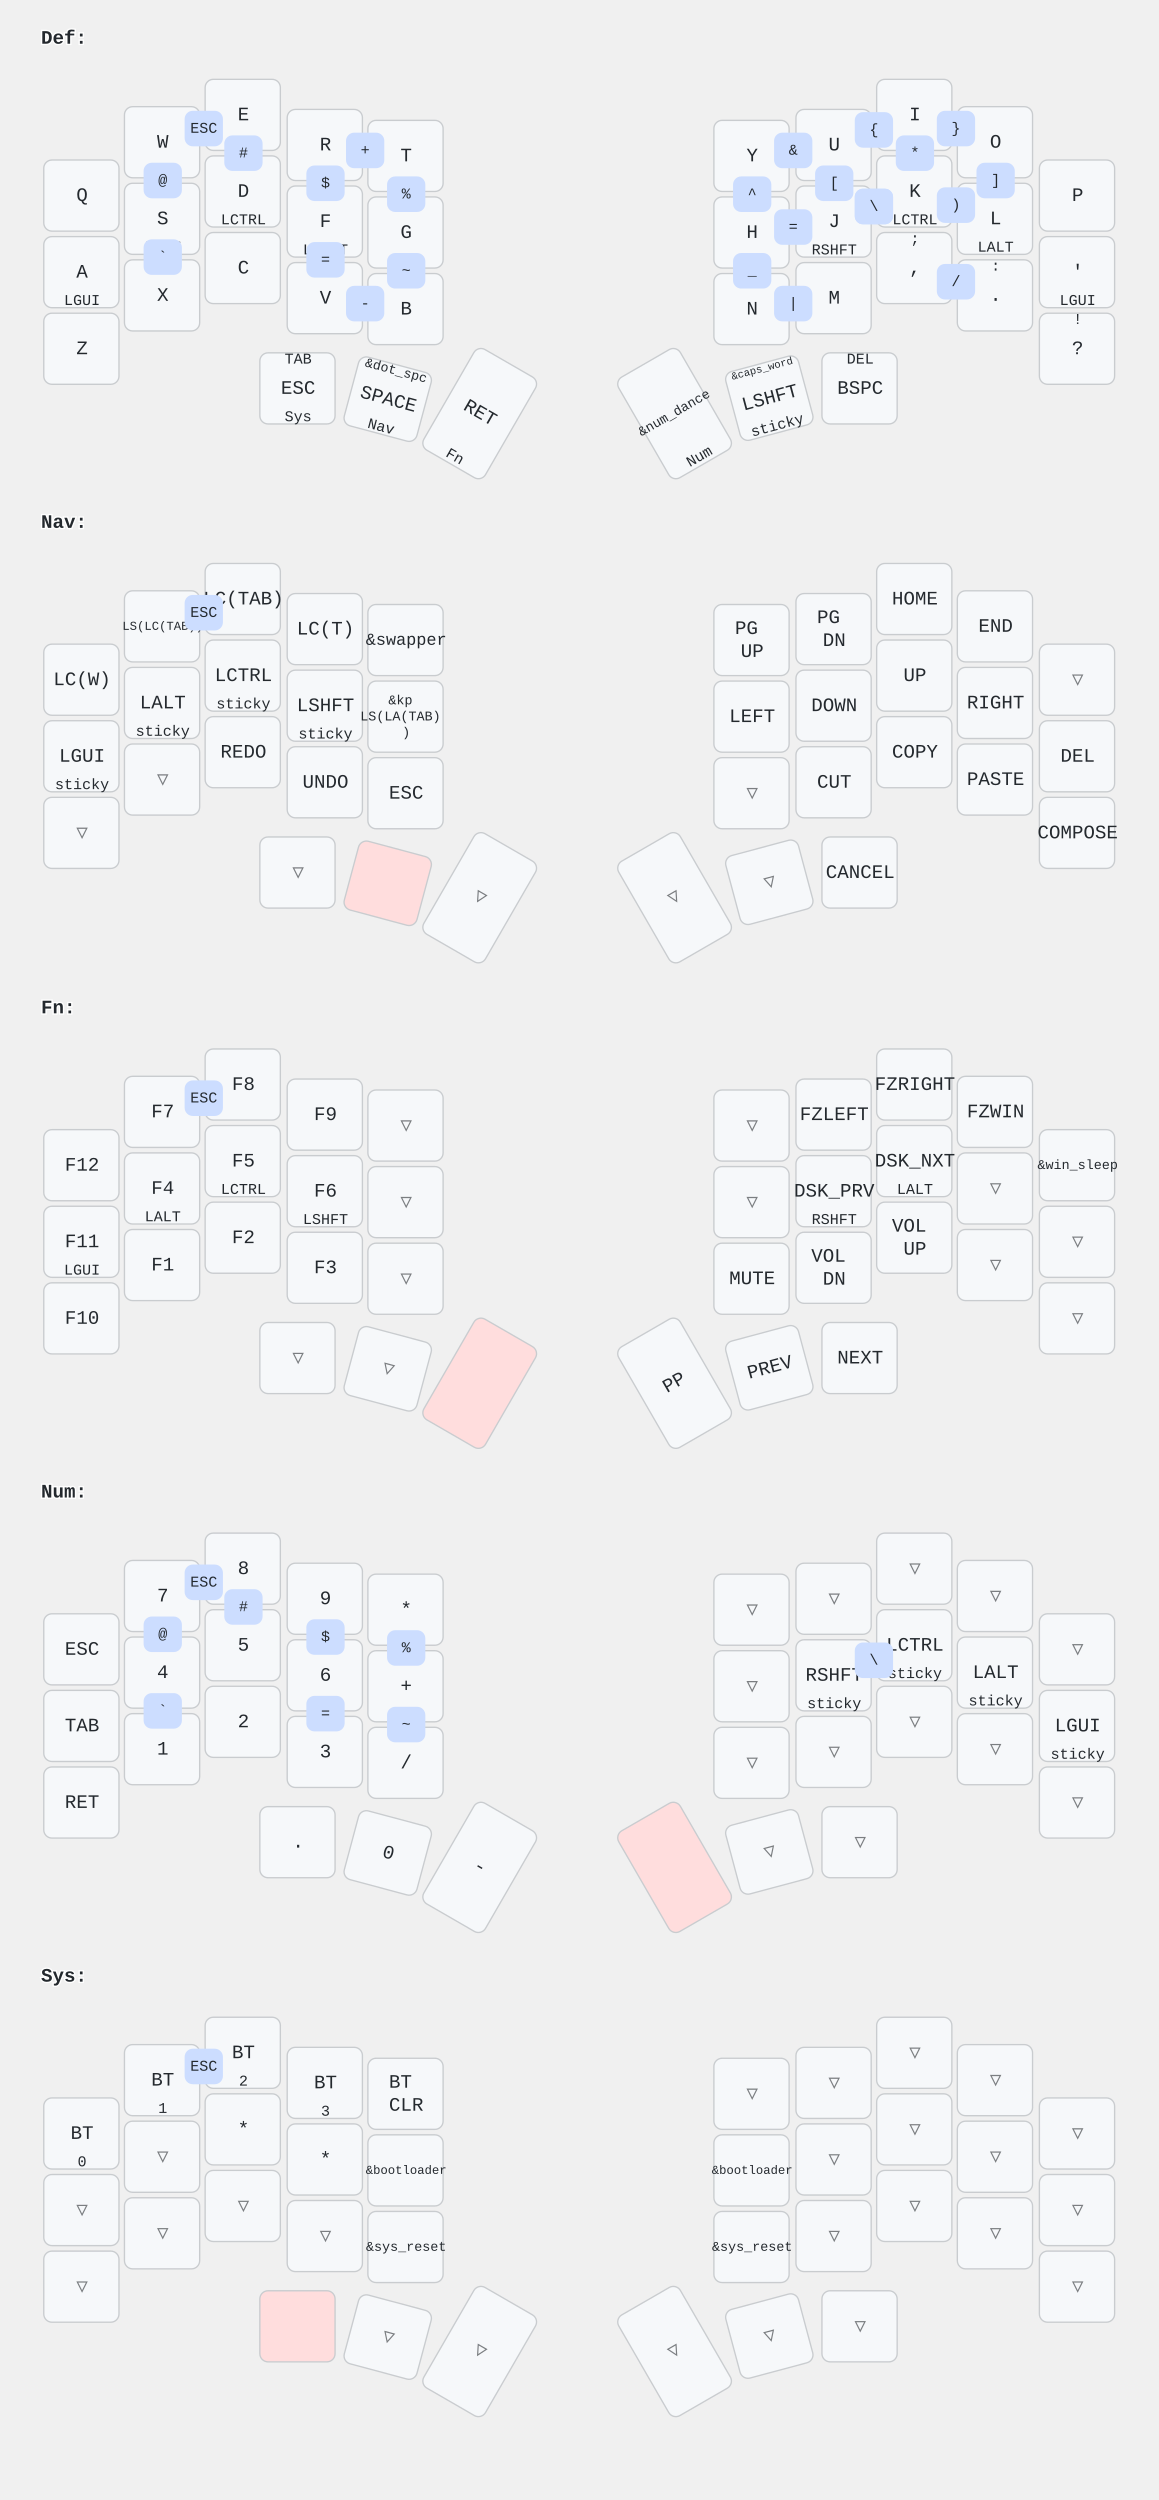
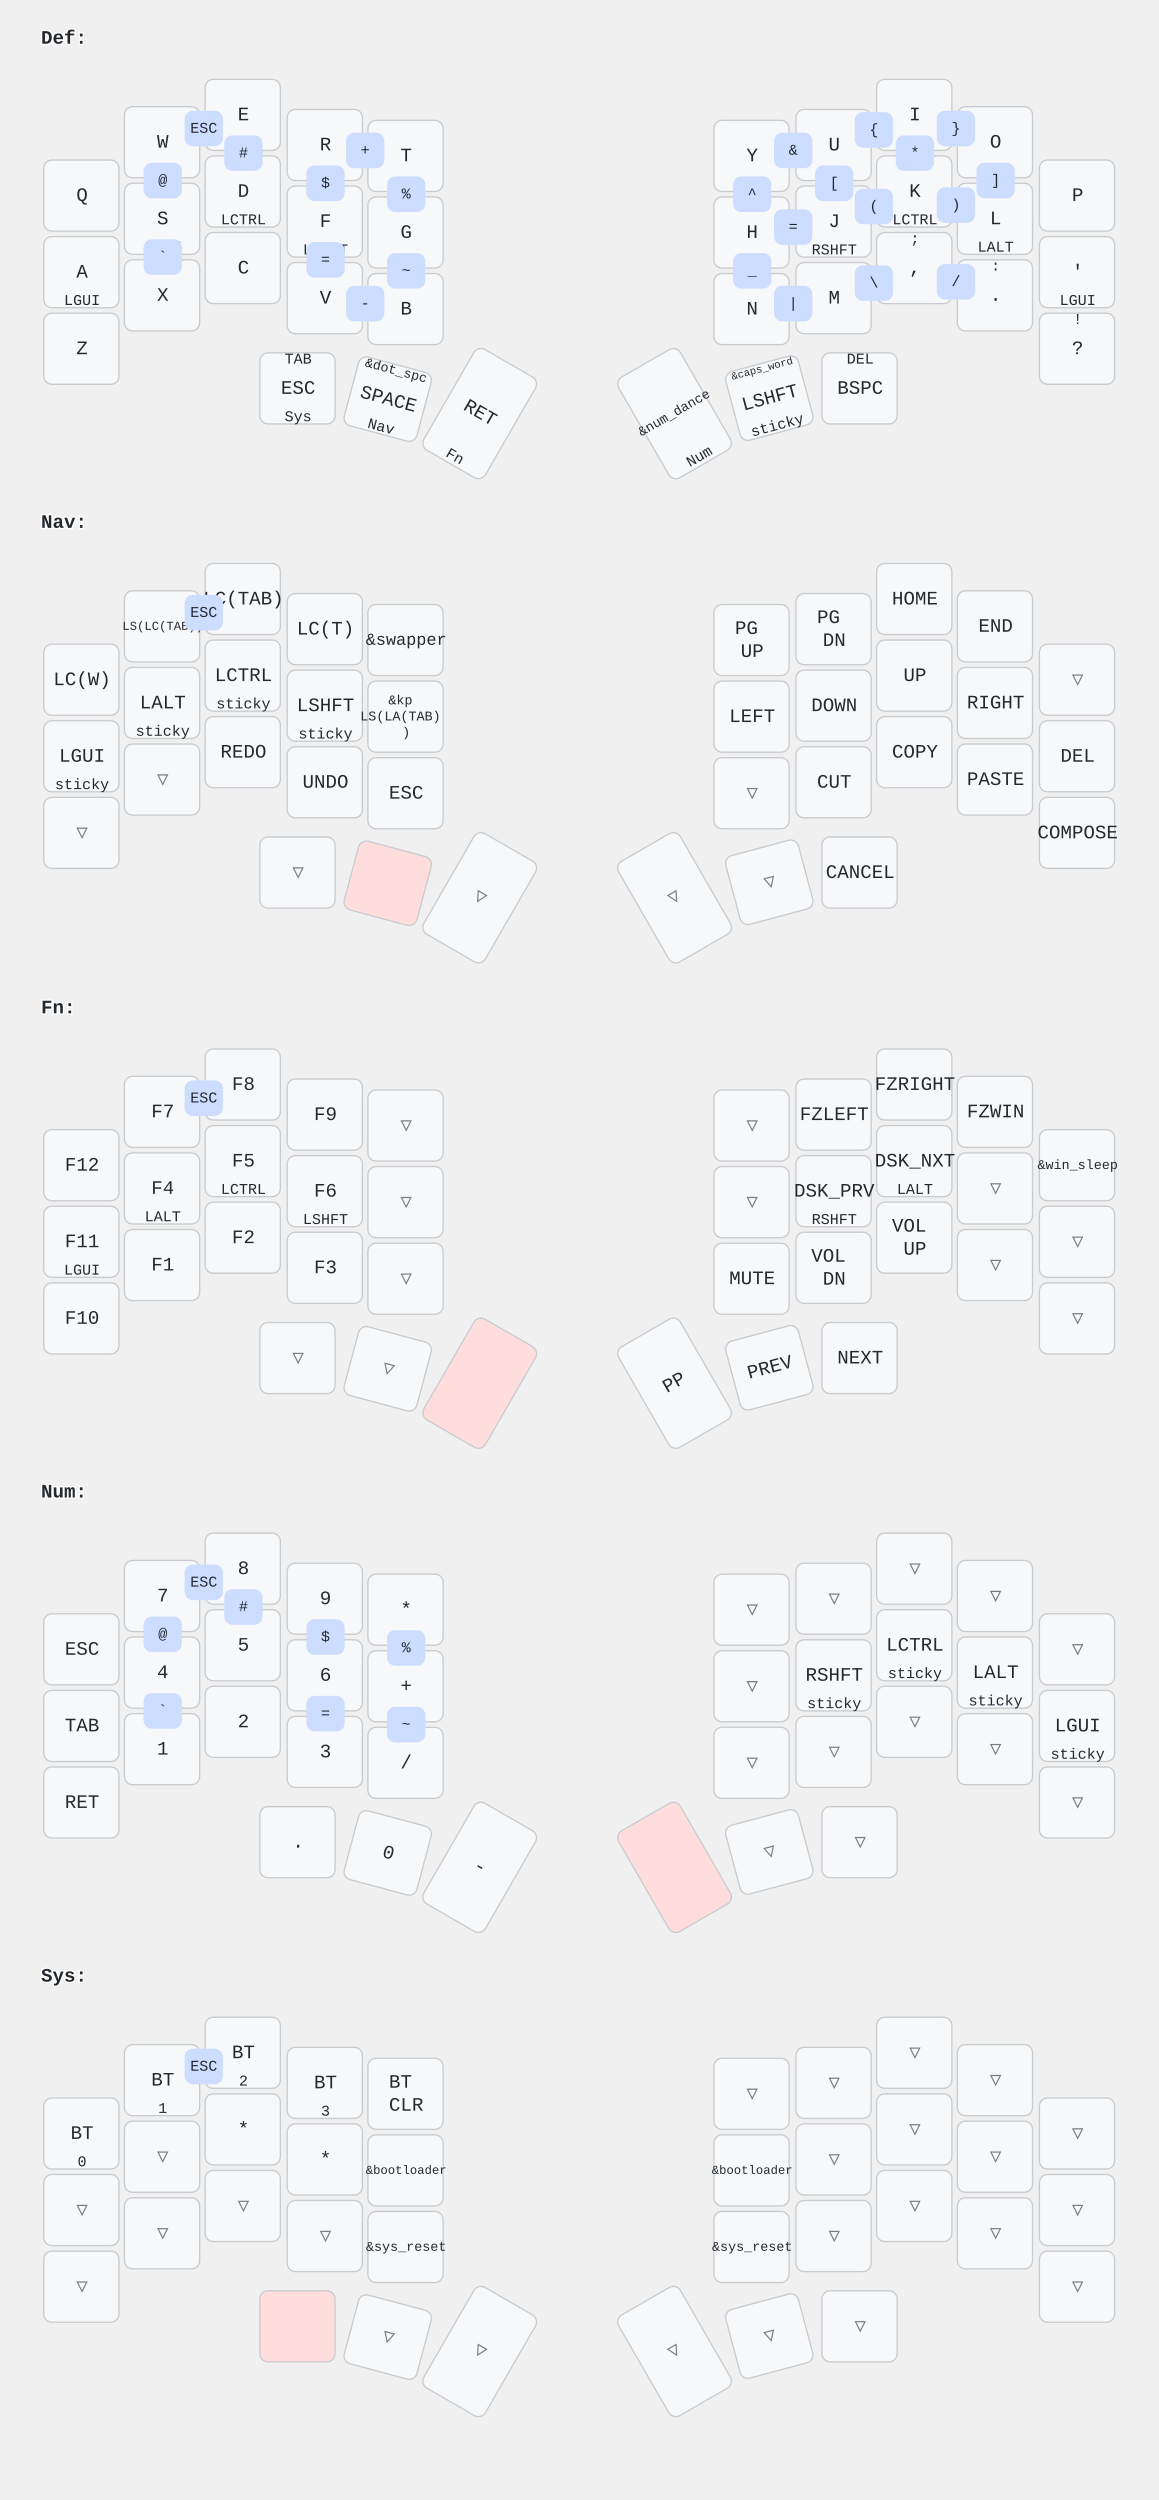
<svg xmlns="http://www.w3.org/2000/svg" width="847" height="1828" viewBox="0 0 847 1828" class="keymap">
  <style>/* inherit to force styles through use tags */
svg path {
    fill: inherit;
}

/* font and background color specifications */
svg.keymap {
    font-family: SFMono-Regular,Consolas,Liberation Mono,Menlo,monospace;
    font-size: 14px;
    font-kerning: normal;
    text-rendering: optimizeLegibility;
    fill: #24292e;
}

/* default key styling */
rect.key {
    fill: #f6f8fa;
    stroke: #c9cccf;
    stroke-width: 1;
}

/* default key side styling, only used is draw_key_sides is set */
rect.side {
    filter: brightness(90%);
}

/* color accent for combo boxes */
rect.combo, rect.combo-separate {
    fill: #cdf;
}

/* color accent for held keys */
rect.held, rect.combo.held {
    fill: #fdd;
}

/* color accent for ghost (optional) keys */
rect.ghost, rect.combo.ghost {
    stroke-dasharray: 4, 4;
    stroke-width: 2;
}

text {
    text-anchor: middle;
    dominant-baseline: middle;
}

/* styling for layer labels */
text.label {
    font-weight: bold;
    text-anchor: start;
    stroke: white;
    stroke-width: 2;
    paint-order: stroke;
}

/* styling for combo tap, and key hold/shifted label text */
text.combo, text.hold, text.shifted {
    font-size: 11px;
}

text.hold {
    text-anchor: middle;
    dominant-baseline: auto;
}

text.shifted {
    text-anchor: middle;
    dominant-baseline: hanging;
}

/* styling for hold/shifted label text in combo box */
text.combo.hold, text.combo.shifted {
    font-size: 8px;
}

/* lighter symbol for transparent keys */
text.trans {
    fill: #7b7e81;
}

/* styling for combo dendrons */
path.combo {
    stroke-width: 1;
    stroke: gray;
    fill: none;
}

/* Start Tabler Icons Cleanup */
/* cannot use height/width with glyphs */
.icon-tabler &gt; path {
    fill: inherit;
    stroke: inherit;
    stroke-width: 2;
}
/* hide tabler's default box */
.icon-tabler &gt; path[stroke="none"][fill="none"] {
    visibility: hidden;
}
/* End Tabler Icons Cleanup */
</style>
  <g transform="translate(30, 0)" class="layer-Def">
    <text x="0" y="28" class="label">Def:</text>
    <g transform="translate(0, 56)">
      <g transform="translate(30, 87)" class="key keypos-0">
        <rect rx="6" ry="6" x="-28" y="-26" width="55" height="52" class="key" />
        <text x="0" y="0" class="key tap">Q</text>
      </g>
      <g transform="translate(89, 48)" class="key keypos-1">
        <rect rx="6" ry="6" x="-28" y="-26" width="55" height="52" class="key" />
        <text x="0" y="0" class="key tap">W</text>
      </g>
      <g transform="translate(148, 28)" class="key keypos-2">
        <rect rx="6" ry="6" x="-28" y="-26" width="55" height="52" class="key" />
        <text x="0" y="0" class="key tap">E</text>
      </g>
      <g transform="translate(208, 50)" class="key keypos-3">
        <rect rx="6" ry="6" x="-28" y="-26" width="55" height="52" class="key" />
        <text x="0" y="0" class="key tap">R</text>
      </g>
      <g transform="translate(267, 58)" class="key keypos-4">
        <rect rx="6" ry="6" x="-28" y="-26" width="55" height="52" class="key" />
        <text x="0" y="0" class="key tap">T</text>
      </g>
      <g transform="translate(520, 58)" class="key keypos-5">
        <rect rx="6" ry="6" x="-28" y="-26" width="55" height="52" class="key" />
        <text x="0" y="0" class="key tap">Y</text>
      </g>
      <g transform="translate(580, 50)" class="key keypos-6">
        <rect rx="6" ry="6" x="-28" y="-26" width="55" height="52" class="key" />
        <text x="0" y="0" class="key tap">U</text>
      </g>
      <g transform="translate(639, 28)" class="key keypos-7">
        <rect rx="6" ry="6" x="-28" y="-26" width="55" height="52" class="key" />
        <text x="0" y="0" class="key tap">I</text>
      </g>
      <g transform="translate(698, 48)" class="key keypos-8">
        <rect rx="6" ry="6" x="-28" y="-26" width="55" height="52" class="key" />
        <text x="0" y="0" class="key tap">O</text>
      </g>
      <g transform="translate(758, 87)" class="key keypos-9">
        <rect rx="6" ry="6" x="-28" y="-26" width="55" height="52" class="key" />
        <text x="0" y="0" class="key tap">P</text>
      </g>
      <g transform="translate(30, 143)" class="key keypos-10">
        <rect rx="6" ry="6" x="-28" y="-26" width="55" height="52" class="key" />
        <text x="0" y="0" class="key tap">A</text>
        <text x="0" y="24" class="key hold">LGUI</text>
      </g>
      <g transform="translate(89, 104)" class="key keypos-11">
        <rect rx="6" ry="6" x="-28" y="-26" width="55" height="52" class="key" />
        <text x="0" y="0" class="key tap">S</text>
        <text x="0" y="24" class="key hold">LALT</text>
      </g>
      <g transform="translate(148, 84)" class="key keypos-12">
        <rect rx="6" ry="6" x="-28" y="-26" width="55" height="52" class="key" />
        <text x="0" y="0" class="key tap">D</text>
        <text x="0" y="24" class="key hold">LCTRL</text>
      </g>
      <g transform="translate(208, 106)" class="key keypos-13">
        <rect rx="6" ry="6" x="-28" y="-26" width="55" height="52" class="key" />
        <text x="0" y="0" class="key tap">F</text>
        <text x="0" y="24" class="key hold">LSHFT</text>
      </g>
      <g transform="translate(267, 114)" class="key keypos-14">
        <rect rx="6" ry="6" x="-28" y="-26" width="55" height="52" class="key" />
        <text x="0" y="0" class="key tap">G</text>
      </g>
      <g transform="translate(520, 114)" class="key keypos-15">
        <rect rx="6" ry="6" x="-28" y="-26" width="55" height="52" class="key" />
        <text x="0" y="0" class="key tap">H</text>
      </g>
      <g transform="translate(580, 106)" class="key keypos-16">
        <rect rx="6" ry="6" x="-28" y="-26" width="55" height="52" class="key" />
        <text x="0" y="0" class="key tap">J</text>
        <text x="0" y="24" class="key hold">RSHFT</text>
      </g>
      <g transform="translate(639, 84)" class="key keypos-17">
        <rect rx="6" ry="6" x="-28" y="-26" width="55" height="52" class="key" />
        <text x="0" y="0" class="key tap">K</text>
        <text x="0" y="24" class="key hold">LCTRL</text>
      </g>
      <g transform="translate(698, 104)" class="key keypos-18">
        <rect rx="6" ry="6" x="-28" y="-26" width="55" height="52" class="key" />
        <text x="0" y="0" class="key tap">L</text>
        <text x="0" y="24" class="key hold">LALT</text>
      </g>
      <g transform="translate(758, 143)" class="key keypos-19">
        <rect rx="6" ry="6" x="-28" y="-26" width="55" height="52" class="key" />
        <text x="0" y="0" class="key tap">'</text>
        <text x="0" y="24" class="key hold">LGUI</text>
      </g>
      <g transform="translate(30, 199)" class="key keypos-20">
        <rect rx="6" ry="6" x="-28" y="-26" width="55" height="52" class="key" />
        <text x="0" y="0" class="key tap">Z</text>
      </g>
      <g transform="translate(89, 160)" class="key keypos-21">
        <rect rx="6" ry="6" x="-28" y="-26" width="55" height="52" class="key" />
        <text x="0" y="0" class="key tap">X</text>
      </g>
      <g transform="translate(148, 140)" class="key keypos-22">
        <rect rx="6" ry="6" x="-28" y="-26" width="55" height="52" class="key" />
        <text x="0" y="0" class="key tap">C</text>
      </g>
      <g transform="translate(208, 162)" class="key keypos-23">
        <rect rx="6" ry="6" x="-28" y="-26" width="55" height="52" class="key" />
        <text x="0" y="0" class="key tap">V</text>
      </g>
      <g transform="translate(267, 170)" class="key keypos-24">
        <rect rx="6" ry="6" x="-28" y="-26" width="55" height="52" class="key" />
        <text x="0" y="0" class="key tap">B</text>
      </g>
      <g transform="translate(520, 170)" class="key keypos-25">
        <rect rx="6" ry="6" x="-28" y="-26" width="55" height="52" class="key" />
        <text x="0" y="0" class="key tap">N</text>
      </g>
      <g transform="translate(580, 162)" class="key keypos-26">
        <rect rx="6" ry="6" x="-28" y="-26" width="55" height="52" class="key" />
        <text x="0" y="0" class="key tap">M</text>
      </g>
      <g transform="translate(639, 140)" class="key keypos-27">
        <rect rx="6" ry="6" x="-28" y="-26" width="55" height="52" class="key" />
        <text x="0" y="0" class="key tap">,</text>
        <text x="0" y="-24" class="key shifted">;</text>
      </g>
      <g transform="translate(698, 160)" class="key keypos-28">
        <rect rx="6" ry="6" x="-28" y="-26" width="55" height="52" class="key" />
        <text x="0" y="0" class="key tap">.</text>
        <text x="0" y="-24" class="key shifted">:</text>
      </g>
      <g transform="translate(758, 199)" class="key keypos-29">
        <rect rx="6" ry="6" x="-28" y="-26" width="55" height="52" class="key" />
        <text x="0" y="0" class="key tap">?</text>
        <text x="0" y="-24" class="key shifted">!</text>
      </g>
      <g transform="translate(188, 228)" class="key keypos-30">
        <rect rx="6" ry="6" x="-28" y="-26" width="55" height="52" class="key" />
        <text x="0" y="0" class="key tap">ESC</text>
        <text x="0" y="24" class="key hold">Sys</text>
        <text x="0" y="-24" class="key shifted">TAB</text>
      </g>
      <g transform="translate(254, 236) rotate(15.0)" class="key keypos-31">
        <rect rx="6" ry="6" x="-28" y="-26" width="55" height="52" class="key" />
        <text x="0" y="0" class="key tap">SPACE</text>
        <text x="0" y="24" class="key hold">Nav</text>
        <text x="0" y="-24" class="key shifted">
          <tspan style="font-size: 88%">&amp;dot_spc</tspan>
        </text>
      </g>
      <g transform="translate(321, 246) rotate(30.0)" class="key keypos-32">
        <rect rx="6" ry="6" x="-26" y="-42" width="52" height="85" class="key" />
        <text x="0" y="0" class="key tap">RET</text>
        <text x="0" y="40" class="key hold">Fn</text>
      </g>
      <g transform="translate(463, 246) rotate(-30.0)" class="key keypos-33">
        <rect rx="6" ry="6" x="-26" y="-42" width="52" height="85" class="key" />
        <text x="0" y="0" class="key tap">
          <tspan style="font-size: 70%">&amp;num_dance</tspan>
        </text>
        <text x="0" y="40" class="key hold">Num</text>
      </g>
      <g transform="translate(533, 235) rotate(-15.0)" class="key keypos-34">
        <rect rx="6" ry="6" x="-28" y="-26" width="55" height="52" class="key" />
        <text x="0" y="0" class="key tap">LSHFT</text>
        <text x="0" y="24" class="key hold">sticky</text>
        <text x="0" y="-24" class="key shifted">
          <tspan style="font-size: 70%">&amp;caps_word</tspan>
        </text>
      </g>
      <g transform="translate(599, 228)" class="key keypos-35">
        <rect rx="6" ry="6" x="-28" y="-26" width="55" height="52" class="key" />
        <text x="0" y="0" class="key tap">BSPC</text>
        <text x="0" y="-24" class="key shifted">DEL</text>
      </g>
      <g class="combo combopos-0">
        <rect rx="6" ry="6" x="105" y="25" width="28" height="26" class="combo" />
        <text x="119" y="38" class="combo tap">ESC</text>
      </g>
      <g class="combo combopos-1">
        <rect rx="6" ry="6" x="536" y="97" width="28" height="26" class="combo" />
        <text x="550" y="110" class="combo tap">=</text>
      </g>
      <g class="combo combopos-2">
        <rect rx="6" ry="6" x="566" y="65" width="28" height="26" class="combo" />
        <text x="580" y="78" class="combo tap">[</text>
      </g>
      <g class="combo combopos-3">
        <rect rx="6" ry="6" x="684" y="63" width="28" height="26" class="combo" />
        <text x="698" y="76" class="combo tap">]</text>
      </g>
      <g class="combo combopos-4">
        <rect rx="6" ry="6" x="595" y="26" width="28" height="26" class="combo" />
        <text x="609" y="39" class="combo tap">{</text>
      </g>
      <g class="combo combopos-5">
        <rect rx="6" ry="6" x="655" y="25" width="28" height="26" class="combo" />
        <text x="669" y="38" class="combo tap">}</text>
      </g>
      <g class="combo combopos-6">
        <rect rx="6" ry="6" x="595" y="82" width="28" height="26" class="combo" />
        <text x="609" y="95" class="combo tap">(</text>
      </g>
      <g class="combo combopos-7">
        <rect rx="6" ry="6" x="655" y="81" width="28" height="26" class="combo" />
        <text x="669" y="94" class="combo tap">)</text>
      </g>
      <g class="combo combopos-8">
        <rect rx="6" ry="6" x="223" y="41" width="28" height="26" class="combo" />
        <text x="237" y="54" class="combo tap">+</text>
      </g>
      <g class="combo combopos-9">
        <rect rx="6" ry="6" x="223" y="153" width="28" height="26" class="combo" />
        <text x="237" y="166" class="combo tap">-</text>
      </g>
      <g class="combo combopos-10">
        <rect rx="6" ry="6" x="536" y="153" width="28" height="26" class="combo" />
        <text x="550" y="166" class="combo tap">|</text>
      </g>
      <g class="combo combopos-11">
        <rect rx="6" ry="6" x="536" y="41" width="28" height="26" class="combo" />
        <text x="550" y="54" class="combo tap">&amp;</text>
      </g>
      <g class="combo combopos-12">
-         <rect rx="6" ry="6" x="595" y="82" width="28" height="26" class="combo" />
-         <text x="609" y="95" class="combo tap">\</text>
+         <rect rx="6" ry="6" x="595" y="138" width="28" height="26" class="combo" />
+         <text x="609" y="151" class="combo tap">\</text>
      </g>
      <g class="combo combopos-13">
        <rect rx="6" ry="6" x="655" y="137" width="28" height="26" class="combo" />
        <text x="669" y="150" class="combo tap">/</text>
      </g>
      <g class="combo combopos-14">
        <rect rx="6" ry="6" x="75" y="63" width="28" height="26" class="combo" />
        <text x="89" y="76" class="combo tap">@</text>
      </g>
      <g class="combo combopos-15">
        <rect rx="6" ry="6" x="134" y="43" width="28" height="26" class="combo" />
        <text x="148" y="56" class="combo tap">#</text>
      </g>
      <g class="combo combopos-16">
        <rect rx="6" ry="6" x="194" y="65" width="28" height="26" class="combo" />
        <text x="208" y="78" class="combo tap">$</text>
      </g>
      <g class="combo combopos-17">
        <rect rx="6" ry="6" x="253" y="73" width="28" height="26" class="combo" />
        <text x="267" y="86" class="combo tap">%</text>
      </g>
      <g class="combo combopos-18">
        <rect rx="6" ry="6" x="75" y="119" width="28" height="26" class="combo" />
        <text x="89" y="132" class="combo tap">`</text>
      </g>
      <g class="combo combopos-19">
        <rect rx="6" ry="6" x="194" y="121" width="28" height="26" class="combo" />
        <text x="208" y="134" class="combo tap">=</text>
      </g>
      <g class="combo combopos-20">
        <rect rx="6" ry="6" x="253" y="129" width="28" height="26" class="combo" />
        <text x="267" y="142" class="combo tap">~</text>
      </g>
      <g class="combo combopos-21">
        <rect rx="6" ry="6" x="506" y="73" width="28" height="26" class="combo" />
        <text x="520" y="86" class="combo tap">^</text>
      </g>
      <g class="combo combopos-22">
        <rect rx="6" ry="6" x="625" y="43" width="28" height="26" class="combo" />
        <text x="639" y="56" class="combo tap">*</text>
      </g>
      <g class="combo combopos-23">
        <rect rx="6" ry="6" x="506" y="129" width="28" height="26" class="combo" />
        <text x="520" y="142" class="combo tap">_</text>
      </g>
    </g>
  </g>
  <g transform="translate(30, 354)" class="layer-Nav">
    <text x="0" y="28" class="label">Nav:</text>
    <g transform="translate(0, 56)">
      <g transform="translate(30, 87)" class="key keypos-0">
        <rect rx="6" ry="6" x="-28" y="-26" width="55" height="52" class="key" />
        <text x="0" y="0" class="key tap">LC(W)</text>
      </g>
      <g transform="translate(89, 48)" class="key keypos-1">
        <rect rx="6" ry="6" x="-28" y="-26" width="55" height="52" class="key" />
        <text x="0" y="0" class="key tap">
          <tspan style="font-size: 64%">LS(LC(TAB))</tspan>
        </text>
      </g>
      <g transform="translate(148, 28)" class="key keypos-2">
        <rect rx="6" ry="6" x="-28" y="-26" width="55" height="52" class="key" />
        <text x="0" y="0" class="key tap">LC(TAB)</text>
      </g>
      <g transform="translate(208, 50)" class="key keypos-3">
        <rect rx="6" ry="6" x="-28" y="-26" width="55" height="52" class="key" />
        <text x="0" y="0" class="key tap">LC(T)</text>
      </g>
      <g transform="translate(267, 58)" class="key keypos-4">
        <rect rx="6" ry="6" x="-28" y="-26" width="55" height="52" class="key" />
        <text x="0" y="0" class="key tap">
          <tspan style="font-size: 88%">&amp;swapper</tspan>
        </text>
      </g>
      <g transform="translate(520, 58)" class="key keypos-5">
        <rect rx="6" ry="6" x="-28" y="-26" width="55" height="52" class="key" />
        <text x="0" y="0" class="key tap">
          <tspan x="0" dy="-0.6em">PG</tspan>
          <tspan x="0" dy="1.2em">UP</tspan>
        </text>
      </g>
      <g transform="translate(580, 50)" class="key keypos-6">
        <rect rx="6" ry="6" x="-28" y="-26" width="55" height="52" class="key" />
        <text x="0" y="0" class="key tap">
          <tspan x="0" dy="-0.6em">PG</tspan>
          <tspan x="0" dy="1.2em">DN</tspan>
        </text>
      </g>
      <g transform="translate(639, 28)" class="key keypos-7">
        <rect rx="6" ry="6" x="-28" y="-26" width="55" height="52" class="key" />
        <text x="0" y="0" class="key tap">HOME</text>
      </g>
      <g transform="translate(698, 48)" class="key keypos-8">
        <rect rx="6" ry="6" x="-28" y="-26" width="55" height="52" class="key" />
        <text x="0" y="0" class="key tap">END</text>
      </g>
      <g transform="translate(758, 87)" class="key trans keypos-9">
        <rect rx="6" ry="6" x="-28" y="-26" width="55" height="52" class="key trans" />
        <text x="0" y="0" class="key trans tap">▽</text>
      </g>
      <g transform="translate(30, 143)" class="key keypos-10">
        <rect rx="6" ry="6" x="-28" y="-26" width="55" height="52" class="key" />
        <text x="0" y="0" class="key tap">LGUI</text>
        <text x="0" y="24" class="key hold">sticky</text>
      </g>
      <g transform="translate(89, 104)" class="key keypos-11">
        <rect rx="6" ry="6" x="-28" y="-26" width="55" height="52" class="key" />
        <text x="0" y="0" class="key tap">LALT</text>
        <text x="0" y="24" class="key hold">sticky</text>
      </g>
      <g transform="translate(148, 84)" class="key keypos-12">
        <rect rx="6" ry="6" x="-28" y="-26" width="55" height="52" class="key" />
        <text x="0" y="0" class="key tap">LCTRL</text>
        <text x="0" y="24" class="key hold">sticky</text>
      </g>
      <g transform="translate(208, 106)" class="key keypos-13">
        <rect rx="6" ry="6" x="-28" y="-26" width="55" height="52" class="key" />
        <text x="0" y="0" class="key tap">LSHFT</text>
        <text x="0" y="24" class="key hold">sticky</text>
      </g>
      <g transform="translate(267, 114)" class="key keypos-14">
        <rect rx="6" ry="6" x="-28" y="-26" width="55" height="52" class="key" />
        <text x="0" y="0" class="key tap">
          <tspan x="0" dy="-1.2em" style="font-size: 70%">&amp;kp</tspan>
          <tspan x="0" dy="1.2em" style="font-size: 70%">LS(LA(TAB)</tspan>
          <tspan x="0" dy="1.2em" style="font-size: 70%">)</tspan>
        </text>
      </g>
      <g transform="translate(520, 114)" class="key keypos-15">
        <rect rx="6" ry="6" x="-28" y="-26" width="55" height="52" class="key" />
        <text x="0" y="0" class="key tap">LEFT</text>
      </g>
      <g transform="translate(580, 106)" class="key keypos-16">
        <rect rx="6" ry="6" x="-28" y="-26" width="55" height="52" class="key" />
        <text x="0" y="0" class="key tap">DOWN</text>
      </g>
      <g transform="translate(639, 84)" class="key keypos-17">
        <rect rx="6" ry="6" x="-28" y="-26" width="55" height="52" class="key" />
        <text x="0" y="0" class="key tap">UP</text>
      </g>
      <g transform="translate(698, 104)" class="key keypos-18">
        <rect rx="6" ry="6" x="-28" y="-26" width="55" height="52" class="key" />
        <text x="0" y="0" class="key tap">RIGHT</text>
      </g>
      <g transform="translate(758, 143)" class="key keypos-19">
        <rect rx="6" ry="6" x="-28" y="-26" width="55" height="52" class="key" />
        <text x="0" y="0" class="key tap">DEL</text>
      </g>
      <g transform="translate(30, 199)" class="key trans keypos-20">
        <rect rx="6" ry="6" x="-28" y="-26" width="55" height="52" class="key trans" />
        <text x="0" y="0" class="key trans tap">▽</text>
      </g>
      <g transform="translate(89, 160)" class="key trans keypos-21">
        <rect rx="6" ry="6" x="-28" y="-26" width="55" height="52" class="key trans" />
        <text x="0" y="0" class="key trans tap">▽</text>
      </g>
      <g transform="translate(148, 140)" class="key keypos-22">
        <rect rx="6" ry="6" x="-28" y="-26" width="55" height="52" class="key" />
        <text x="0" y="0" class="key tap">REDO</text>
      </g>
      <g transform="translate(208, 162)" class="key keypos-23">
        <rect rx="6" ry="6" x="-28" y="-26" width="55" height="52" class="key" />
        <text x="0" y="0" class="key tap">UNDO</text>
      </g>
      <g transform="translate(267, 170)" class="key keypos-24">
        <rect rx="6" ry="6" x="-28" y="-26" width="55" height="52" class="key" />
        <text x="0" y="0" class="key tap">ESC</text>
      </g>
      <g transform="translate(520, 170)" class="key trans keypos-25">
        <rect rx="6" ry="6" x="-28" y="-26" width="55" height="52" class="key trans" />
        <text x="0" y="0" class="key trans tap">▽</text>
      </g>
      <g transform="translate(580, 162)" class="key keypos-26">
        <rect rx="6" ry="6" x="-28" y="-26" width="55" height="52" class="key" />
        <text x="0" y="0" class="key tap">CUT</text>
      </g>
      <g transform="translate(639, 140)" class="key keypos-27">
        <rect rx="6" ry="6" x="-28" y="-26" width="55" height="52" class="key" />
        <text x="0" y="0" class="key tap">COPY</text>
      </g>
      <g transform="translate(698, 160)" class="key keypos-28">
        <rect rx="6" ry="6" x="-28" y="-26" width="55" height="52" class="key" />
        <text x="0" y="0" class="key tap">PASTE</text>
      </g>
      <g transform="translate(758, 199)" class="key keypos-29">
        <rect rx="6" ry="6" x="-28" y="-26" width="55" height="52" class="key" />
        <text x="0" y="0" class="key tap">COMPOSE</text>
      </g>
      <g transform="translate(188, 228)" class="key trans keypos-30">
        <rect rx="6" ry="6" x="-28" y="-26" width="55" height="52" class="key trans" />
        <text x="0" y="0" class="key trans tap">▽</text>
      </g>
      <g transform="translate(254, 236) rotate(15.0)" class="key held keypos-31">
        <rect rx="6" ry="6" x="-28" y="-26" width="55" height="52" class="key held" />
      </g>
      <g transform="translate(321, 246) rotate(30.0)" class="key trans keypos-32">
        <rect rx="6" ry="6" x="-26" y="-42" width="52" height="85" class="key trans" />
        <text x="0" y="0" class="key trans tap">▽</text>
      </g>
      <g transform="translate(463, 246) rotate(-30.0)" class="key trans keypos-33">
        <rect rx="6" ry="6" x="-26" y="-42" width="52" height="85" class="key trans" />
        <text x="0" y="0" class="key trans tap">▽</text>
      </g>
      <g transform="translate(533, 235) rotate(-15.0)" class="key trans keypos-34">
        <rect rx="6" ry="6" x="-28" y="-26" width="55" height="52" class="key trans" />
        <text x="0" y="0" class="key trans tap">▽</text>
      </g>
      <g transform="translate(599, 228)" class="key keypos-35">
        <rect rx="6" ry="6" x="-28" y="-26" width="55" height="52" class="key" />
        <text x="0" y="0" class="key tap">CANCEL</text>
      </g>
      <g class="combo combopos-0">
        <rect rx="6" ry="6" x="105" y="25" width="28" height="26" class="combo" />
        <text x="119" y="38" class="combo tap">ESC</text>
      </g>
    </g>
  </g>
  <g transform="translate(30, 709)" class="layer-Fn">
    <text x="0" y="28" class="label">Fn:</text>
    <g transform="translate(0, 56)">
      <g transform="translate(30, 87)" class="key keypos-0">
        <rect rx="6" ry="6" x="-28" y="-26" width="55" height="52" class="key" />
        <text x="0" y="0" class="key tap">F12</text>
      </g>
      <g transform="translate(89, 48)" class="key keypos-1">
        <rect rx="6" ry="6" x="-28" y="-26" width="55" height="52" class="key" />
        <text x="0" y="0" class="key tap">F7</text>
      </g>
      <g transform="translate(148, 28)" class="key keypos-2">
        <rect rx="6" ry="6" x="-28" y="-26" width="55" height="52" class="key" />
        <text x="0" y="0" class="key tap">F8</text>
      </g>
      <g transform="translate(208, 50)" class="key keypos-3">
        <rect rx="6" ry="6" x="-28" y="-26" width="55" height="52" class="key" />
        <text x="0" y="0" class="key tap">F9</text>
      </g>
      <g transform="translate(267, 58)" class="key trans keypos-4">
        <rect rx="6" ry="6" x="-28" y="-26" width="55" height="52" class="key trans" />
        <text x="0" y="0" class="key trans tap">▽</text>
      </g>
      <g transform="translate(520, 58)" class="key trans keypos-5">
        <rect rx="6" ry="6" x="-28" y="-26" width="55" height="52" class="key trans" />
        <text x="0" y="0" class="key trans tap">▽</text>
      </g>
      <g transform="translate(580, 50)" class="key keypos-6">
        <rect rx="6" ry="6" x="-28" y="-26" width="55" height="52" class="key" />
        <text x="0" y="0" class="key tap">FZLEFT</text>
      </g>
      <g transform="translate(639, 28)" class="key keypos-7">
        <rect rx="6" ry="6" x="-28" y="-26" width="55" height="52" class="key" />
        <text x="0" y="0" class="key tap">FZRIGHT</text>
      </g>
      <g transform="translate(698, 48)" class="key keypos-8">
        <rect rx="6" ry="6" x="-28" y="-26" width="55" height="52" class="key" />
        <text x="0" y="0" class="key tap">FZWIN</text>
      </g>
      <g transform="translate(758, 87)" class="key keypos-9">
        <rect rx="6" ry="6" x="-28" y="-26" width="55" height="52" class="key" />
        <text x="0" y="0" class="key tap">
          <tspan style="font-size: 70%">&amp;win_sleep</tspan>
        </text>
      </g>
      <g transform="translate(30, 143)" class="key keypos-10">
        <rect rx="6" ry="6" x="-28" y="-26" width="55" height="52" class="key" />
        <text x="0" y="0" class="key tap">F11</text>
        <text x="0" y="24" class="key hold">LGUI</text>
      </g>
      <g transform="translate(89, 104)" class="key keypos-11">
        <rect rx="6" ry="6" x="-28" y="-26" width="55" height="52" class="key" />
        <text x="0" y="0" class="key tap">F4</text>
        <text x="0" y="24" class="key hold">LALT</text>
      </g>
      <g transform="translate(148, 84)" class="key keypos-12">
        <rect rx="6" ry="6" x="-28" y="-26" width="55" height="52" class="key" />
        <text x="0" y="0" class="key tap">F5</text>
        <text x="0" y="24" class="key hold">LCTRL</text>
      </g>
      <g transform="translate(208, 106)" class="key keypos-13">
        <rect rx="6" ry="6" x="-28" y="-26" width="55" height="52" class="key" />
        <text x="0" y="0" class="key tap">F6</text>
        <text x="0" y="24" class="key hold">LSHFT</text>
      </g>
      <g transform="translate(267, 114)" class="key trans keypos-14">
        <rect rx="6" ry="6" x="-28" y="-26" width="55" height="52" class="key trans" />
        <text x="0" y="0" class="key trans tap">▽</text>
      </g>
      <g transform="translate(520, 114)" class="key trans keypos-15">
        <rect rx="6" ry="6" x="-28" y="-26" width="55" height="52" class="key trans" />
        <text x="0" y="0" class="key trans tap">▽</text>
      </g>
      <g transform="translate(580, 106)" class="key keypos-16">
        <rect rx="6" ry="6" x="-28" y="-26" width="55" height="52" class="key" />
        <text x="0" y="0" class="key tap">DSK_PRV</text>
        <text x="0" y="24" class="key hold">RSHFT</text>
      </g>
      <g transform="translate(639, 84)" class="key keypos-17">
        <rect rx="6" ry="6" x="-28" y="-26" width="55" height="52" class="key" />
        <text x="0" y="0" class="key tap">DSK_NXT</text>
        <text x="0" y="24" class="key hold">LALT</text>
      </g>
      <g transform="translate(698, 104)" class="key trans keypos-18">
        <rect rx="6" ry="6" x="-28" y="-26" width="55" height="52" class="key trans" />
        <text x="0" y="0" class="key trans tap">▽</text>
      </g>
      <g transform="translate(758, 143)" class="key trans keypos-19">
        <rect rx="6" ry="6" x="-28" y="-26" width="55" height="52" class="key trans" />
        <text x="0" y="0" class="key trans tap">▽</text>
      </g>
      <g transform="translate(30, 199)" class="key keypos-20">
        <rect rx="6" ry="6" x="-28" y="-26" width="55" height="52" class="key" />
        <text x="0" y="0" class="key tap">F10</text>
      </g>
      <g transform="translate(89, 160)" class="key keypos-21">
        <rect rx="6" ry="6" x="-28" y="-26" width="55" height="52" class="key" />
        <text x="0" y="0" class="key tap">F1</text>
      </g>
      <g transform="translate(148, 140)" class="key keypos-22">
        <rect rx="6" ry="6" x="-28" y="-26" width="55" height="52" class="key" />
        <text x="0" y="0" class="key tap">F2</text>
      </g>
      <g transform="translate(208, 162)" class="key keypos-23">
        <rect rx="6" ry="6" x="-28" y="-26" width="55" height="52" class="key" />
        <text x="0" y="0" class="key tap">F3</text>
      </g>
      <g transform="translate(267, 170)" class="key trans keypos-24">
        <rect rx="6" ry="6" x="-28" y="-26" width="55" height="52" class="key trans" />
        <text x="0" y="0" class="key trans tap">▽</text>
      </g>
      <g transform="translate(520, 170)" class="key keypos-25">
        <rect rx="6" ry="6" x="-28" y="-26" width="55" height="52" class="key" />
        <text x="0" y="0" class="key tap">MUTE</text>
      </g>
      <g transform="translate(580, 162)" class="key keypos-26">
        <rect rx="6" ry="6" x="-28" y="-26" width="55" height="52" class="key" />
        <text x="0" y="0" class="key tap">
          <tspan x="0" dy="-0.6em">VOL</tspan>
          <tspan x="0" dy="1.2em">DN</tspan>
        </text>
      </g>
      <g transform="translate(639, 140)" class="key keypos-27">
        <rect rx="6" ry="6" x="-28" y="-26" width="55" height="52" class="key" />
        <text x="0" y="0" class="key tap">
          <tspan x="0" dy="-0.6em">VOL</tspan>
          <tspan x="0" dy="1.2em">UP</tspan>
        </text>
      </g>
      <g transform="translate(698, 160)" class="key trans keypos-28">
        <rect rx="6" ry="6" x="-28" y="-26" width="55" height="52" class="key trans" />
        <text x="0" y="0" class="key trans tap">▽</text>
      </g>
      <g transform="translate(758, 199)" class="key trans keypos-29">
        <rect rx="6" ry="6" x="-28" y="-26" width="55" height="52" class="key trans" />
        <text x="0" y="0" class="key trans tap">▽</text>
      </g>
      <g transform="translate(188, 228)" class="key trans keypos-30">
        <rect rx="6" ry="6" x="-28" y="-26" width="55" height="52" class="key trans" />
        <text x="0" y="0" class="key trans tap">▽</text>
      </g>
      <g transform="translate(254, 236) rotate(15.0)" class="key trans keypos-31">
        <rect rx="6" ry="6" x="-28" y="-26" width="55" height="52" class="key trans" />
        <text x="0" y="0" class="key trans tap">▽</text>
      </g>
      <g transform="translate(321, 246) rotate(30.0)" class="key held keypos-32">
        <rect rx="6" ry="6" x="-26" y="-42" width="52" height="85" class="key held" />
      </g>
      <g transform="translate(463, 246) rotate(-30.0)" class="key keypos-33">
        <rect rx="6" ry="6" x="-26" y="-42" width="52" height="85" class="key" />
        <text x="0" y="0" class="key tap">PP</text>
      </g>
      <g transform="translate(533, 235) rotate(-15.0)" class="key keypos-34">
        <rect rx="6" ry="6" x="-28" y="-26" width="55" height="52" class="key" />
        <text x="0" y="0" class="key tap">PREV</text>
      </g>
      <g transform="translate(599, 228)" class="key keypos-35">
        <rect rx="6" ry="6" x="-28" y="-26" width="55" height="52" class="key" />
        <text x="0" y="0" class="key tap">NEXT</text>
      </g>
      <g class="combo combopos-0">
        <rect rx="6" ry="6" x="105" y="25" width="28" height="26" class="combo" />
        <text x="119" y="38" class="combo tap">ESC</text>
      </g>
    </g>
  </g>
  <g transform="translate(30, 1063)" class="layer-Num">
    <text x="0" y="28" class="label">Num:</text>
    <g transform="translate(0, 56)">
      <g transform="translate(30, 87)" class="key keypos-0">
        <rect rx="6" ry="6" x="-28" y="-26" width="55" height="52" class="key" />
        <text x="0" y="0" class="key tap">ESC</text>
      </g>
      <g transform="translate(89, 48)" class="key keypos-1">
        <rect rx="6" ry="6" x="-28" y="-26" width="55" height="52" class="key" />
        <text x="0" y="0" class="key tap">7</text>
      </g>
      <g transform="translate(148, 28)" class="key keypos-2">
        <rect rx="6" ry="6" x="-28" y="-26" width="55" height="52" class="key" />
        <text x="0" y="0" class="key tap">8</text>
      </g>
      <g transform="translate(208, 50)" class="key keypos-3">
        <rect rx="6" ry="6" x="-28" y="-26" width="55" height="52" class="key" />
        <text x="0" y="0" class="key tap">9</text>
      </g>
      <g transform="translate(267, 58)" class="key keypos-4">
        <rect rx="6" ry="6" x="-28" y="-26" width="55" height="52" class="key" />
        <text x="0" y="0" class="key tap">*</text>
      </g>
      <g transform="translate(520, 58)" class="key trans keypos-5">
        <rect rx="6" ry="6" x="-28" y="-26" width="55" height="52" class="key trans" />
        <text x="0" y="0" class="key trans tap">▽</text>
      </g>
      <g transform="translate(580, 50)" class="key trans keypos-6">
        <rect rx="6" ry="6" x="-28" y="-26" width="55" height="52" class="key trans" />
        <text x="0" y="0" class="key trans tap">▽</text>
      </g>
      <g transform="translate(639, 28)" class="key trans keypos-7">
        <rect rx="6" ry="6" x="-28" y="-26" width="55" height="52" class="key trans" />
        <text x="0" y="0" class="key trans tap">▽</text>
      </g>
      <g transform="translate(698, 48)" class="key trans keypos-8">
        <rect rx="6" ry="6" x="-28" y="-26" width="55" height="52" class="key trans" />
        <text x="0" y="0" class="key trans tap">▽</text>
      </g>
      <g transform="translate(758, 87)" class="key trans keypos-9">
        <rect rx="6" ry="6" x="-28" y="-26" width="55" height="52" class="key trans" />
        <text x="0" y="0" class="key trans tap">▽</text>
      </g>
      <g transform="translate(30, 143)" class="key keypos-10">
        <rect rx="6" ry="6" x="-28" y="-26" width="55" height="52" class="key" />
        <text x="0" y="0" class="key tap">TAB</text>
      </g>
      <g transform="translate(89, 104)" class="key keypos-11">
        <rect rx="6" ry="6" x="-28" y="-26" width="55" height="52" class="key" />
        <text x="0" y="0" class="key tap">4</text>
      </g>
      <g transform="translate(148, 84)" class="key keypos-12">
        <rect rx="6" ry="6" x="-28" y="-26" width="55" height="52" class="key" />
        <text x="0" y="0" class="key tap">5</text>
      </g>
      <g transform="translate(208, 106)" class="key keypos-13">
        <rect rx="6" ry="6" x="-28" y="-26" width="55" height="52" class="key" />
        <text x="0" y="0" class="key tap">6</text>
      </g>
      <g transform="translate(267, 114)" class="key keypos-14">
        <rect rx="6" ry="6" x="-28" y="-26" width="55" height="52" class="key" />
        <text x="0" y="0" class="key tap">+</text>
      </g>
      <g transform="translate(520, 114)" class="key trans keypos-15">
        <rect rx="6" ry="6" x="-28" y="-26" width="55" height="52" class="key trans" />
        <text x="0" y="0" class="key trans tap">▽</text>
      </g>
      <g transform="translate(580, 106)" class="key keypos-16">
        <rect rx="6" ry="6" x="-28" y="-26" width="55" height="52" class="key" />
        <text x="0" y="0" class="key tap">RSHFT</text>
        <text x="0" y="24" class="key hold">sticky</text>
      </g>
      <g transform="translate(639, 84)" class="key keypos-17">
        <rect rx="6" ry="6" x="-28" y="-26" width="55" height="52" class="key" />
        <text x="0" y="0" class="key tap">LCTRL</text>
        <text x="0" y="24" class="key hold">sticky</text>
      </g>
      <g transform="translate(698, 104)" class="key keypos-18">
        <rect rx="6" ry="6" x="-28" y="-26" width="55" height="52" class="key" />
        <text x="0" y="0" class="key tap">LALT</text>
        <text x="0" y="24" class="key hold">sticky</text>
      </g>
      <g transform="translate(758, 143)" class="key keypos-19">
        <rect rx="6" ry="6" x="-28" y="-26" width="55" height="52" class="key" />
        <text x="0" y="0" class="key tap">LGUI</text>
        <text x="0" y="24" class="key hold">sticky</text>
      </g>
      <g transform="translate(30, 199)" class="key keypos-20">
        <rect rx="6" ry="6" x="-28" y="-26" width="55" height="52" class="key" />
        <text x="0" y="0" class="key tap">RET</text>
      </g>
      <g transform="translate(89, 160)" class="key keypos-21">
        <rect rx="6" ry="6" x="-28" y="-26" width="55" height="52" class="key" />
        <text x="0" y="0" class="key tap">1</text>
      </g>
      <g transform="translate(148, 140)" class="key keypos-22">
        <rect rx="6" ry="6" x="-28" y="-26" width="55" height="52" class="key" />
        <text x="0" y="0" class="key tap">2</text>
      </g>
      <g transform="translate(208, 162)" class="key keypos-23">
        <rect rx="6" ry="6" x="-28" y="-26" width="55" height="52" class="key" />
        <text x="0" y="0" class="key tap">3</text>
      </g>
      <g transform="translate(267, 170)" class="key keypos-24">
        <rect rx="6" ry="6" x="-28" y="-26" width="55" height="52" class="key" />
        <text x="0" y="0" class="key tap">/</text>
      </g>
      <g transform="translate(520, 170)" class="key trans keypos-25">
        <rect rx="6" ry="6" x="-28" y="-26" width="55" height="52" class="key trans" />
        <text x="0" y="0" class="key trans tap">▽</text>
      </g>
      <g transform="translate(580, 162)" class="key trans keypos-26">
        <rect rx="6" ry="6" x="-28" y="-26" width="55" height="52" class="key trans" />
        <text x="0" y="0" class="key trans tap">▽</text>
      </g>
      <g transform="translate(639, 140)" class="key trans keypos-27">
        <rect rx="6" ry="6" x="-28" y="-26" width="55" height="52" class="key trans" />
        <text x="0" y="0" class="key trans tap">▽</text>
      </g>
      <g transform="translate(698, 160)" class="key trans keypos-28">
        <rect rx="6" ry="6" x="-28" y="-26" width="55" height="52" class="key trans" />
        <text x="0" y="0" class="key trans tap">▽</text>
      </g>
      <g transform="translate(758, 199)" class="key trans keypos-29">
        <rect rx="6" ry="6" x="-28" y="-26" width="55" height="52" class="key trans" />
        <text x="0" y="0" class="key trans tap">▽</text>
      </g>
      <g transform="translate(188, 228)" class="key keypos-30">
        <rect rx="6" ry="6" x="-28" y="-26" width="55" height="52" class="key" />
        <text x="0" y="0" class="key tap">.</text>
      </g>
      <g transform="translate(254, 236) rotate(15.0)" class="key keypos-31">
        <rect rx="6" ry="6" x="-28" y="-26" width="55" height="52" class="key" />
        <text x="0" y="0" class="key tap">0</text>
      </g>
      <g transform="translate(321, 246) rotate(30.0)" class="key keypos-32">
        <rect rx="6" ry="6" x="-26" y="-42" width="52" height="85" class="key" />
        <text x="0" y="0" class="key tap">-</text>
      </g>
      <g transform="translate(463, 246) rotate(-30.0)" class="key held keypos-33">
        <rect rx="6" ry="6" x="-26" y="-42" width="52" height="85" class="key held" />
      </g>
      <g transform="translate(533, 235) rotate(-15.0)" class="key trans keypos-34">
        <rect rx="6" ry="6" x="-28" y="-26" width="55" height="52" class="key trans" />
        <text x="0" y="0" class="key trans tap">▽</text>
      </g>
      <g transform="translate(599, 228)" class="key trans keypos-35">
        <rect rx="6" ry="6" x="-28" y="-26" width="55" height="52" class="key trans" />
        <text x="0" y="0" class="key trans tap">▽</text>
      </g>
      <g class="combo combopos-0">
        <rect rx="6" ry="6" x="105" y="25" width="28" height="26" class="combo" />
        <text x="119" y="38" class="combo tap">ESC</text>
      </g>
      <g class="combo combopos-1">
-         <rect rx="6" ry="6" x="595" y="82" width="28" height="26" class="combo" />
-         <text x="609" y="95" class="combo tap">\</text>
-       </g>
-       <g class="combo combopos-2">
        <rect rx="6" ry="6" x="75" y="63" width="28" height="26" class="combo" />
        <text x="89" y="76" class="combo tap">@</text>
      </g>
-       <g class="combo combopos-3">
+       <g class="combo combopos-2">
        <rect rx="6" ry="6" x="134" y="43" width="28" height="26" class="combo" />
        <text x="148" y="56" class="combo tap">#</text>
      </g>
-       <g class="combo combopos-4">
+       <g class="combo combopos-3">
        <rect rx="6" ry="6" x="194" y="65" width="28" height="26" class="combo" />
        <text x="208" y="78" class="combo tap">$</text>
      </g>
-       <g class="combo combopos-5">
+       <g class="combo combopos-4">
        <rect rx="6" ry="6" x="253" y="73" width="28" height="26" class="combo" />
        <text x="267" y="86" class="combo tap">%</text>
      </g>
-       <g class="combo combopos-6">
+       <g class="combo combopos-5">
        <rect rx="6" ry="6" x="75" y="119" width="28" height="26" class="combo" />
        <text x="89" y="132" class="combo tap">`</text>
      </g>
-       <g class="combo combopos-7">
+       <g class="combo combopos-6">
        <rect rx="6" ry="6" x="194" y="121" width="28" height="26" class="combo" />
        <text x="208" y="134" class="combo tap">=</text>
      </g>
-       <g class="combo combopos-8">
+       <g class="combo combopos-7">
        <rect rx="6" ry="6" x="253" y="129" width="28" height="26" class="combo" />
        <text x="267" y="142" class="combo tap">~</text>
      </g>
    </g>
  </g>
  <g transform="translate(30, 1417)" class="layer-Sys">
    <text x="0" y="28" class="label">Sys:</text>
    <g transform="translate(0, 56)">
      <g transform="translate(30, 87)" class="key keypos-0">
        <rect rx="6" ry="6" x="-28" y="-26" width="55" height="52" class="key" />
        <text x="0" y="0" class="key tap">BT</text>
        <text x="0" y="24" class="key hold">0</text>
      </g>
      <g transform="translate(89, 48)" class="key keypos-1">
        <rect rx="6" ry="6" x="-28" y="-26" width="55" height="52" class="key" />
        <text x="0" y="0" class="key tap">BT</text>
        <text x="0" y="24" class="key hold">1</text>
      </g>
      <g transform="translate(148, 28)" class="key keypos-2">
        <rect rx="6" ry="6" x="-28" y="-26" width="55" height="52" class="key" />
        <text x="0" y="0" class="key tap">BT</text>
        <text x="0" y="24" class="key hold">2</text>
      </g>
      <g transform="translate(208, 50)" class="key keypos-3">
        <rect rx="6" ry="6" x="-28" y="-26" width="55" height="52" class="key" />
        <text x="0" y="0" class="key tap">BT</text>
        <text x="0" y="24" class="key hold">3</text>
      </g>
      <g transform="translate(267, 58)" class="key keypos-4">
        <rect rx="6" ry="6" x="-28" y="-26" width="55" height="52" class="key" />
        <text x="0" y="0" class="key tap">
          <tspan x="0" dy="-0.6em">BT</tspan>
          <tspan x="0" dy="1.2em">CLR</tspan>
        </text>
      </g>
      <g transform="translate(520, 58)" class="key trans keypos-5">
        <rect rx="6" ry="6" x="-28" y="-26" width="55" height="52" class="key trans" />
        <text x="0" y="0" class="key trans tap">▽</text>
      </g>
      <g transform="translate(580, 50)" class="key trans keypos-6">
        <rect rx="6" ry="6" x="-28" y="-26" width="55" height="52" class="key trans" />
        <text x="0" y="0" class="key trans tap">▽</text>
      </g>
      <g transform="translate(639, 28)" class="key trans keypos-7">
        <rect rx="6" ry="6" x="-28" y="-26" width="55" height="52" class="key trans" />
        <text x="0" y="0" class="key trans tap">▽</text>
      </g>
      <g transform="translate(698, 48)" class="key trans keypos-8">
        <rect rx="6" ry="6" x="-28" y="-26" width="55" height="52" class="key trans" />
        <text x="0" y="0" class="key trans tap">▽</text>
      </g>
      <g transform="translate(758, 87)" class="key trans keypos-9">
        <rect rx="6" ry="6" x="-28" y="-26" width="55" height="52" class="key trans" />
        <text x="0" y="0" class="key trans tap">▽</text>
      </g>
      <g transform="translate(30, 143)" class="key trans keypos-10">
        <rect rx="6" ry="6" x="-28" y="-26" width="55" height="52" class="key trans" />
        <text x="0" y="0" class="key trans tap">▽</text>
      </g>
      <g transform="translate(89, 104)" class="key trans keypos-11">
        <rect rx="6" ry="6" x="-28" y="-26" width="55" height="52" class="key trans" />
        <text x="0" y="0" class="key trans tap">▽</text>
      </g>
      <g transform="translate(148, 84)" class="key keypos-12">
        <rect rx="6" ry="6" x="-28" y="-26" width="55" height="52" class="key" />
        <text x="0" y="0" class="key tap">*</text>
      </g>
      <g transform="translate(208, 106)" class="key keypos-13">
        <rect rx="6" ry="6" x="-28" y="-26" width="55" height="52" class="key" />
        <text x="0" y="0" class="key tap">*</text>
      </g>
      <g transform="translate(267, 114)" class="key keypos-14">
        <rect rx="6" ry="6" x="-28" y="-26" width="55" height="52" class="key" />
        <text x="0" y="0" class="key tap">
          <tspan style="font-size: 64%">&amp;bootloader</tspan>
        </text>
      </g>
      <g transform="translate(520, 114)" class="key keypos-15">
        <rect rx="6" ry="6" x="-28" y="-26" width="55" height="52" class="key" />
        <text x="0" y="0" class="key tap">
          <tspan style="font-size: 64%">&amp;bootloader</tspan>
        </text>
      </g>
      <g transform="translate(580, 106)" class="key trans keypos-16">
        <rect rx="6" ry="6" x="-28" y="-26" width="55" height="52" class="key trans" />
        <text x="0" y="0" class="key trans tap">▽</text>
      </g>
      <g transform="translate(639, 84)" class="key trans keypos-17">
        <rect rx="6" ry="6" x="-28" y="-26" width="55" height="52" class="key trans" />
        <text x="0" y="0" class="key trans tap">▽</text>
      </g>
      <g transform="translate(698, 104)" class="key trans keypos-18">
        <rect rx="6" ry="6" x="-28" y="-26" width="55" height="52" class="key trans" />
        <text x="0" y="0" class="key trans tap">▽</text>
      </g>
      <g transform="translate(758, 143)" class="key trans keypos-19">
        <rect rx="6" ry="6" x="-28" y="-26" width="55" height="52" class="key trans" />
        <text x="0" y="0" class="key trans tap">▽</text>
      </g>
      <g transform="translate(30, 199)" class="key trans keypos-20">
        <rect rx="6" ry="6" x="-28" y="-26" width="55" height="52" class="key trans" />
        <text x="0" y="0" class="key trans tap">▽</text>
      </g>
      <g transform="translate(89, 160)" class="key trans keypos-21">
        <rect rx="6" ry="6" x="-28" y="-26" width="55" height="52" class="key trans" />
        <text x="0" y="0" class="key trans tap">▽</text>
      </g>
      <g transform="translate(148, 140)" class="key trans keypos-22">
        <rect rx="6" ry="6" x="-28" y="-26" width="55" height="52" class="key trans" />
        <text x="0" y="0" class="key trans tap">▽</text>
      </g>
      <g transform="translate(208, 162)" class="key trans keypos-23">
        <rect rx="6" ry="6" x="-28" y="-26" width="55" height="52" class="key trans" />
        <text x="0" y="0" class="key trans tap">▽</text>
      </g>
      <g transform="translate(267, 170)" class="key keypos-24">
        <rect rx="6" ry="6" x="-28" y="-26" width="55" height="52" class="key" />
        <text x="0" y="0" class="key tap">
          <tspan style="font-size: 70%">&amp;sys_reset</tspan>
        </text>
      </g>
      <g transform="translate(520, 170)" class="key keypos-25">
        <rect rx="6" ry="6" x="-28" y="-26" width="55" height="52" class="key" />
        <text x="0" y="0" class="key tap">
          <tspan style="font-size: 70%">&amp;sys_reset</tspan>
        </text>
      </g>
      <g transform="translate(580, 162)" class="key trans keypos-26">
        <rect rx="6" ry="6" x="-28" y="-26" width="55" height="52" class="key trans" />
        <text x="0" y="0" class="key trans tap">▽</text>
      </g>
      <g transform="translate(639, 140)" class="key trans keypos-27">
        <rect rx="6" ry="6" x="-28" y="-26" width="55" height="52" class="key trans" />
        <text x="0" y="0" class="key trans tap">▽</text>
      </g>
      <g transform="translate(698, 160)" class="key trans keypos-28">
        <rect rx="6" ry="6" x="-28" y="-26" width="55" height="52" class="key trans" />
        <text x="0" y="0" class="key trans tap">▽</text>
      </g>
      <g transform="translate(758, 199)" class="key trans keypos-29">
        <rect rx="6" ry="6" x="-28" y="-26" width="55" height="52" class="key trans" />
        <text x="0" y="0" class="key trans tap">▽</text>
      </g>
      <g transform="translate(188, 228)" class="key held keypos-30">
        <rect rx="6" ry="6" x="-28" y="-26" width="55" height="52" class="key held" />
      </g>
      <g transform="translate(254, 236) rotate(15.0)" class="key trans keypos-31">
        <rect rx="6" ry="6" x="-28" y="-26" width="55" height="52" class="key trans" />
        <text x="0" y="0" class="key trans tap">▽</text>
      </g>
      <g transform="translate(321, 246) rotate(30.0)" class="key trans keypos-32">
        <rect rx="6" ry="6" x="-26" y="-42" width="52" height="85" class="key trans" />
        <text x="0" y="0" class="key trans tap">▽</text>
      </g>
      <g transform="translate(463, 246) rotate(-30.0)" class="key trans keypos-33">
        <rect rx="6" ry="6" x="-26" y="-42" width="52" height="85" class="key trans" />
        <text x="0" y="0" class="key trans tap">▽</text>
      </g>
      <g transform="translate(533, 235) rotate(-15.0)" class="key trans keypos-34">
        <rect rx="6" ry="6" x="-28" y="-26" width="55" height="52" class="key trans" />
        <text x="0" y="0" class="key trans tap">▽</text>
      </g>
      <g transform="translate(599, 228)" class="key trans keypos-35">
        <rect rx="6" ry="6" x="-28" y="-26" width="55" height="52" class="key trans" />
        <text x="0" y="0" class="key trans tap">▽</text>
      </g>
      <g class="combo combopos-0">
        <rect rx="6" ry="6" x="105" y="25" width="28" height="26" class="combo" />
        <text x="119" y="38" class="combo tap">ESC</text>
      </g>
    </g>
  </g>
</svg>
